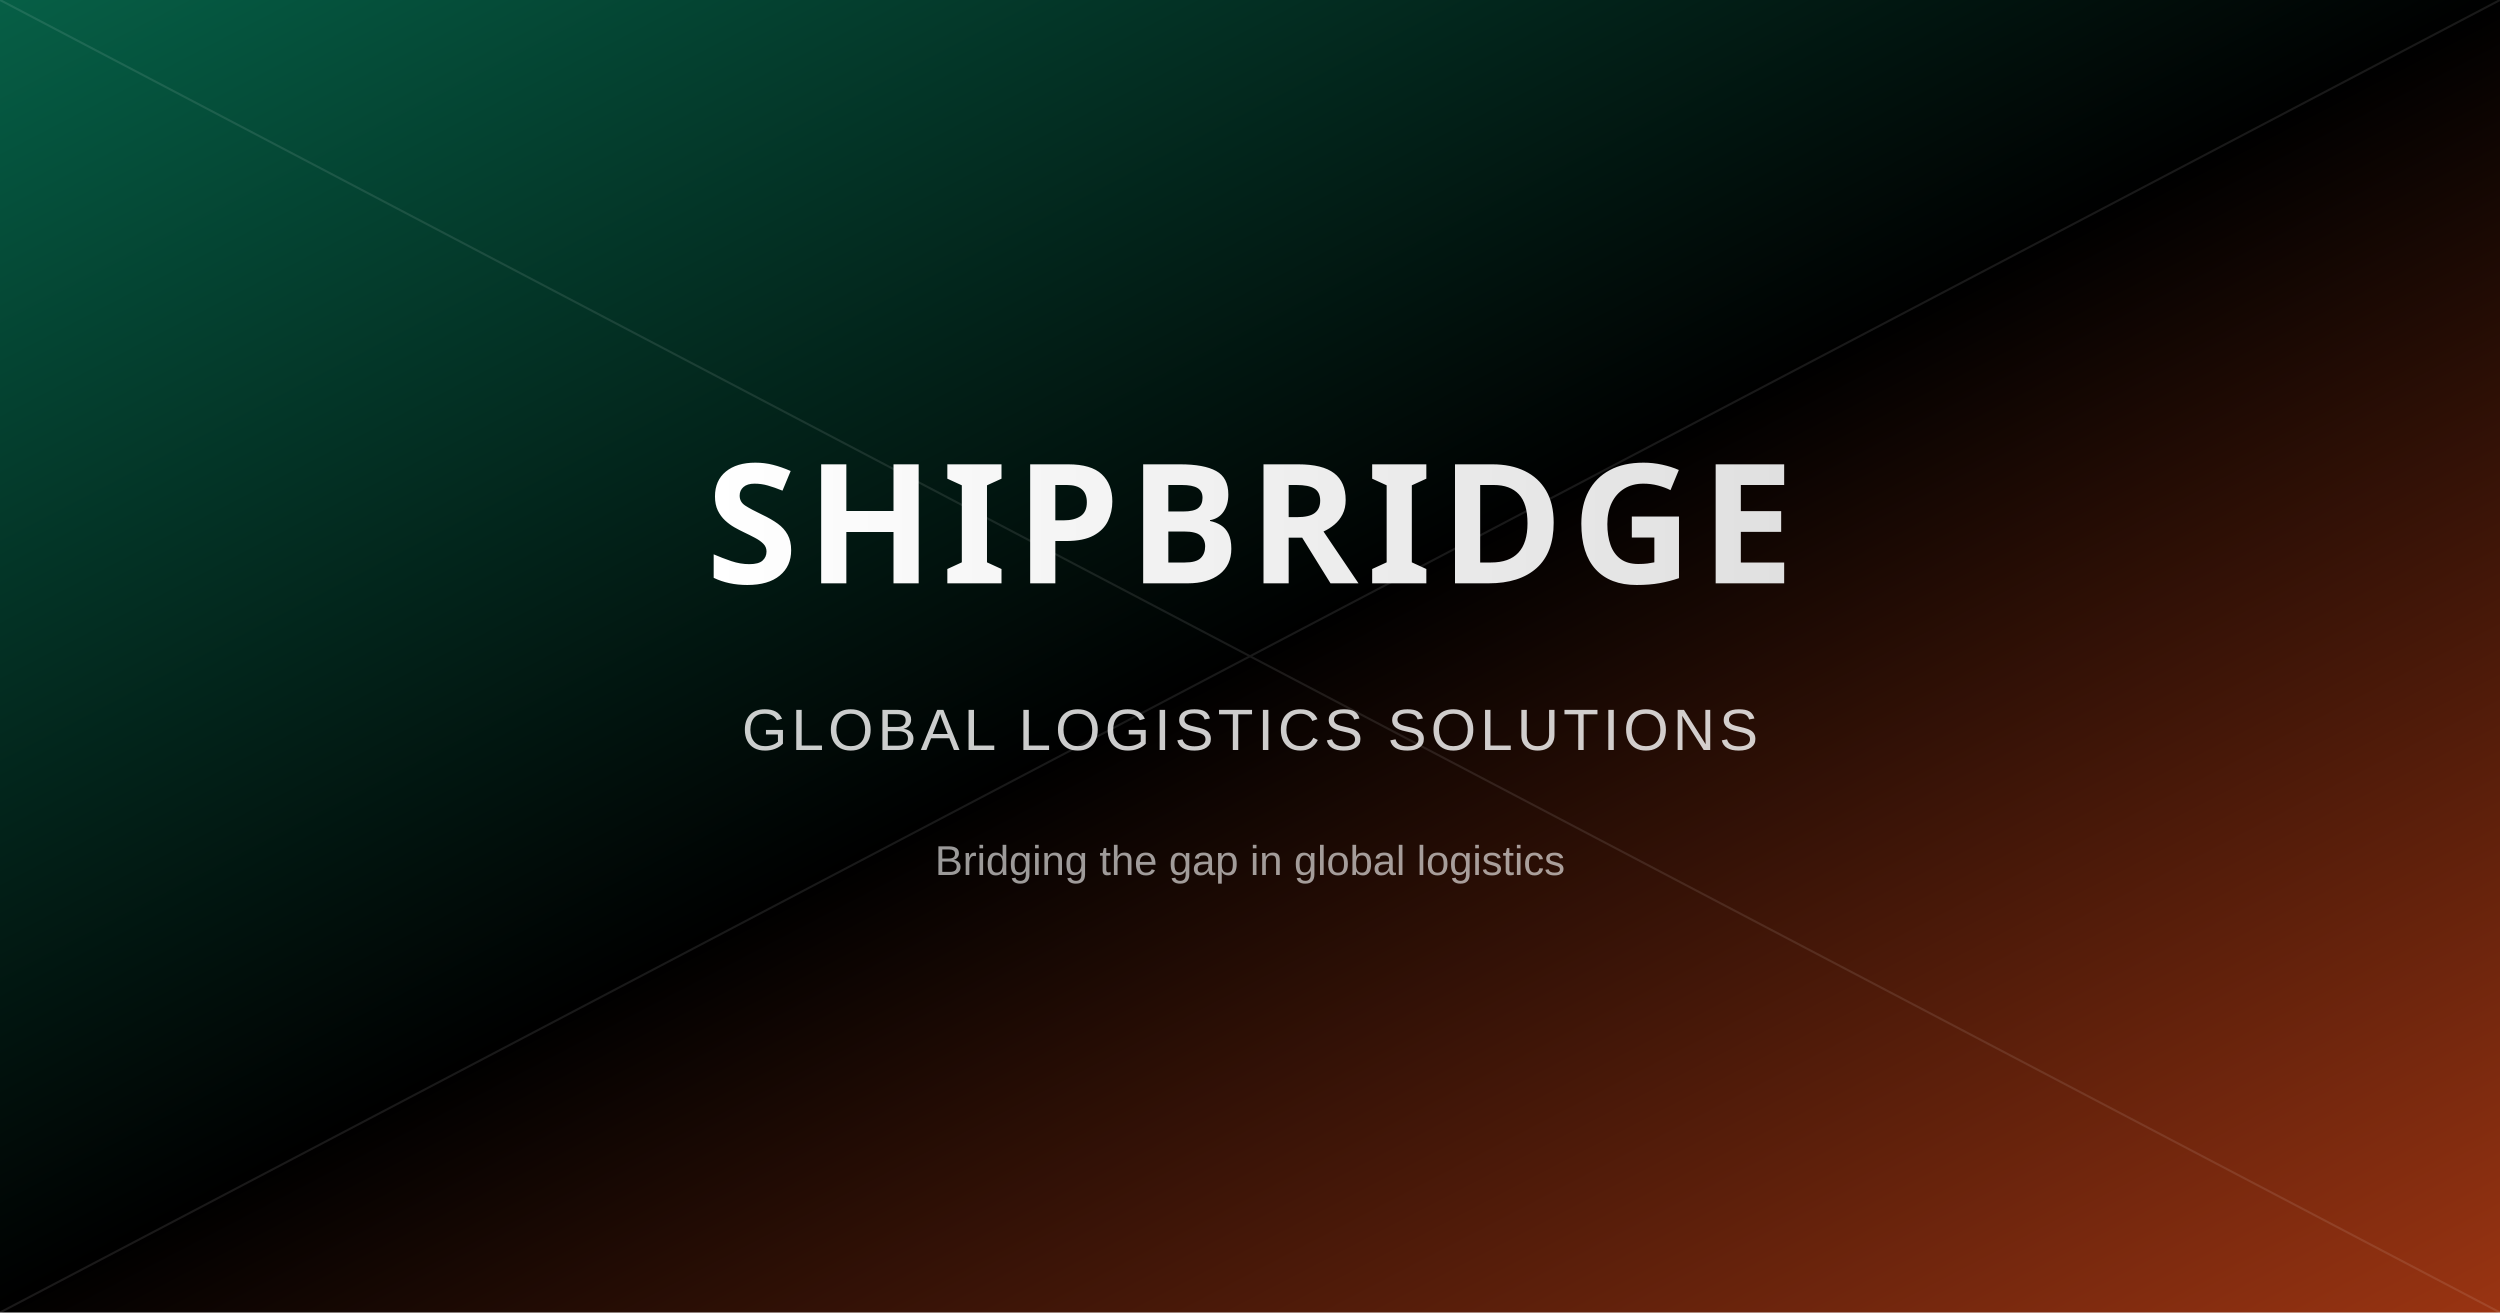
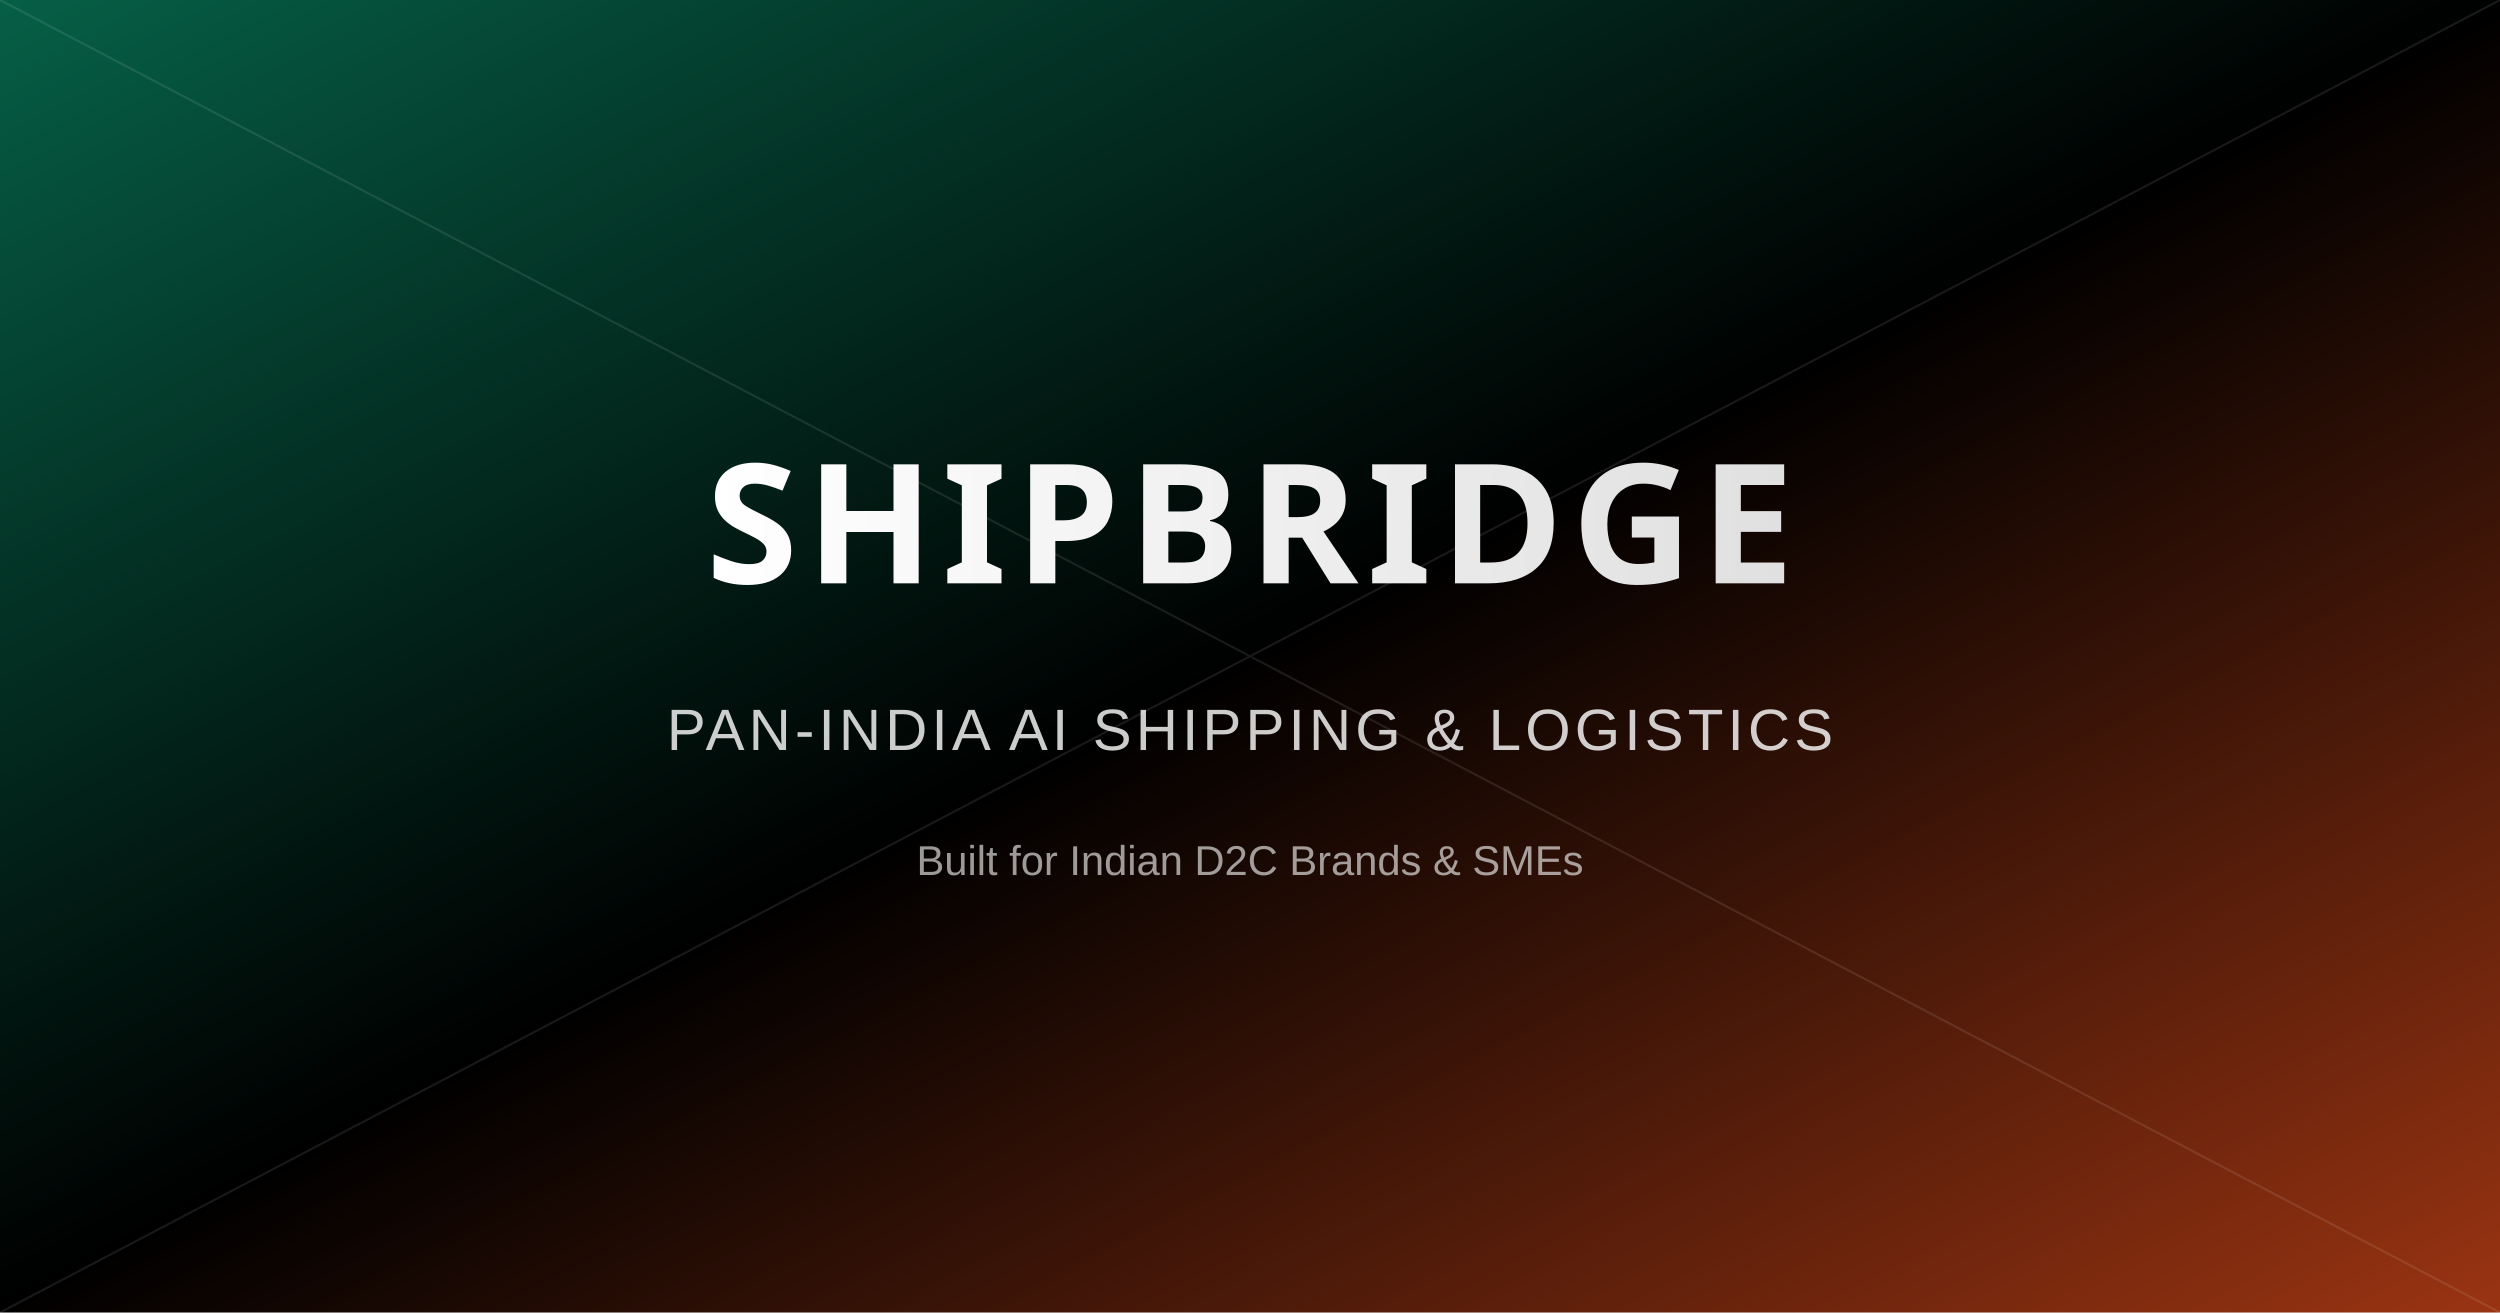
<svg xmlns="http://www.w3.org/2000/svg" width="1200" height="630" viewBox="0 0 1200 630">
  <defs>
    <linearGradient id="bg" x1="0%" y1="0%" x2="100%" y2="100%">
      <stop offset="0%" style="stop-color:#065f46" />
      <stop offset="50%" style="stop-color:#000000" />
      <stop offset="100%" style="stop-color:#9a3412" />
    </linearGradient>
    <linearGradient id="textGrad" x1="0%" y1="0%" x2="100%" y2="0%">
      <stop offset="0%" style="stop-color:#ffffff" />
      <stop offset="100%" style="stop-color:#e0e0e0" />
    </linearGradient>
  </defs>
  <rect width="1200" height="630" fill="url(#bg)" />
  <g opacity="0.1">
    <line x1="0" y1="0" x2="1200" y2="630" stroke="white" stroke-width="1" />
    <line x1="1200" y1="0" x2="0" y2="630" stroke="white" stroke-width="1" />
  </g>
  <text x="600" y="280" font-family="Arial Black, sans-serif" font-size="80" font-weight="900" fill="url(#textGrad)" text-anchor="middle" letter-spacing="4">SHIPBRIDGE</text>
-   <text x="600" y="360" font-family="Arial, sans-serif" font-size="28" fill="rgba(255,255,255,0.8)" text-anchor="middle" letter-spacing="2">GLOBAL LOGISTICS SOLUTIONS</text>
-   <text x="600" y="420" font-family="Arial, sans-serif" font-size="20" fill="rgba(255,255,255,0.6)" text-anchor="middle">Bridging the gap in global logistics</text>
+   <text x="600" y="360" font-family="Arial, sans-serif" font-size="28" fill="rgba(255,255,255,0.8)" text-anchor="middle" letter-spacing="2">PAN-INDIA AI SHIPPING &amp; LOGISTICS</text>
+   <text x="600" y="420" font-family="Arial, sans-serif" font-size="20" fill="rgba(255,255,255,0.6)" text-anchor="middle">Built for Indian D2C Brands &amp; SMEs</text>
</svg>
